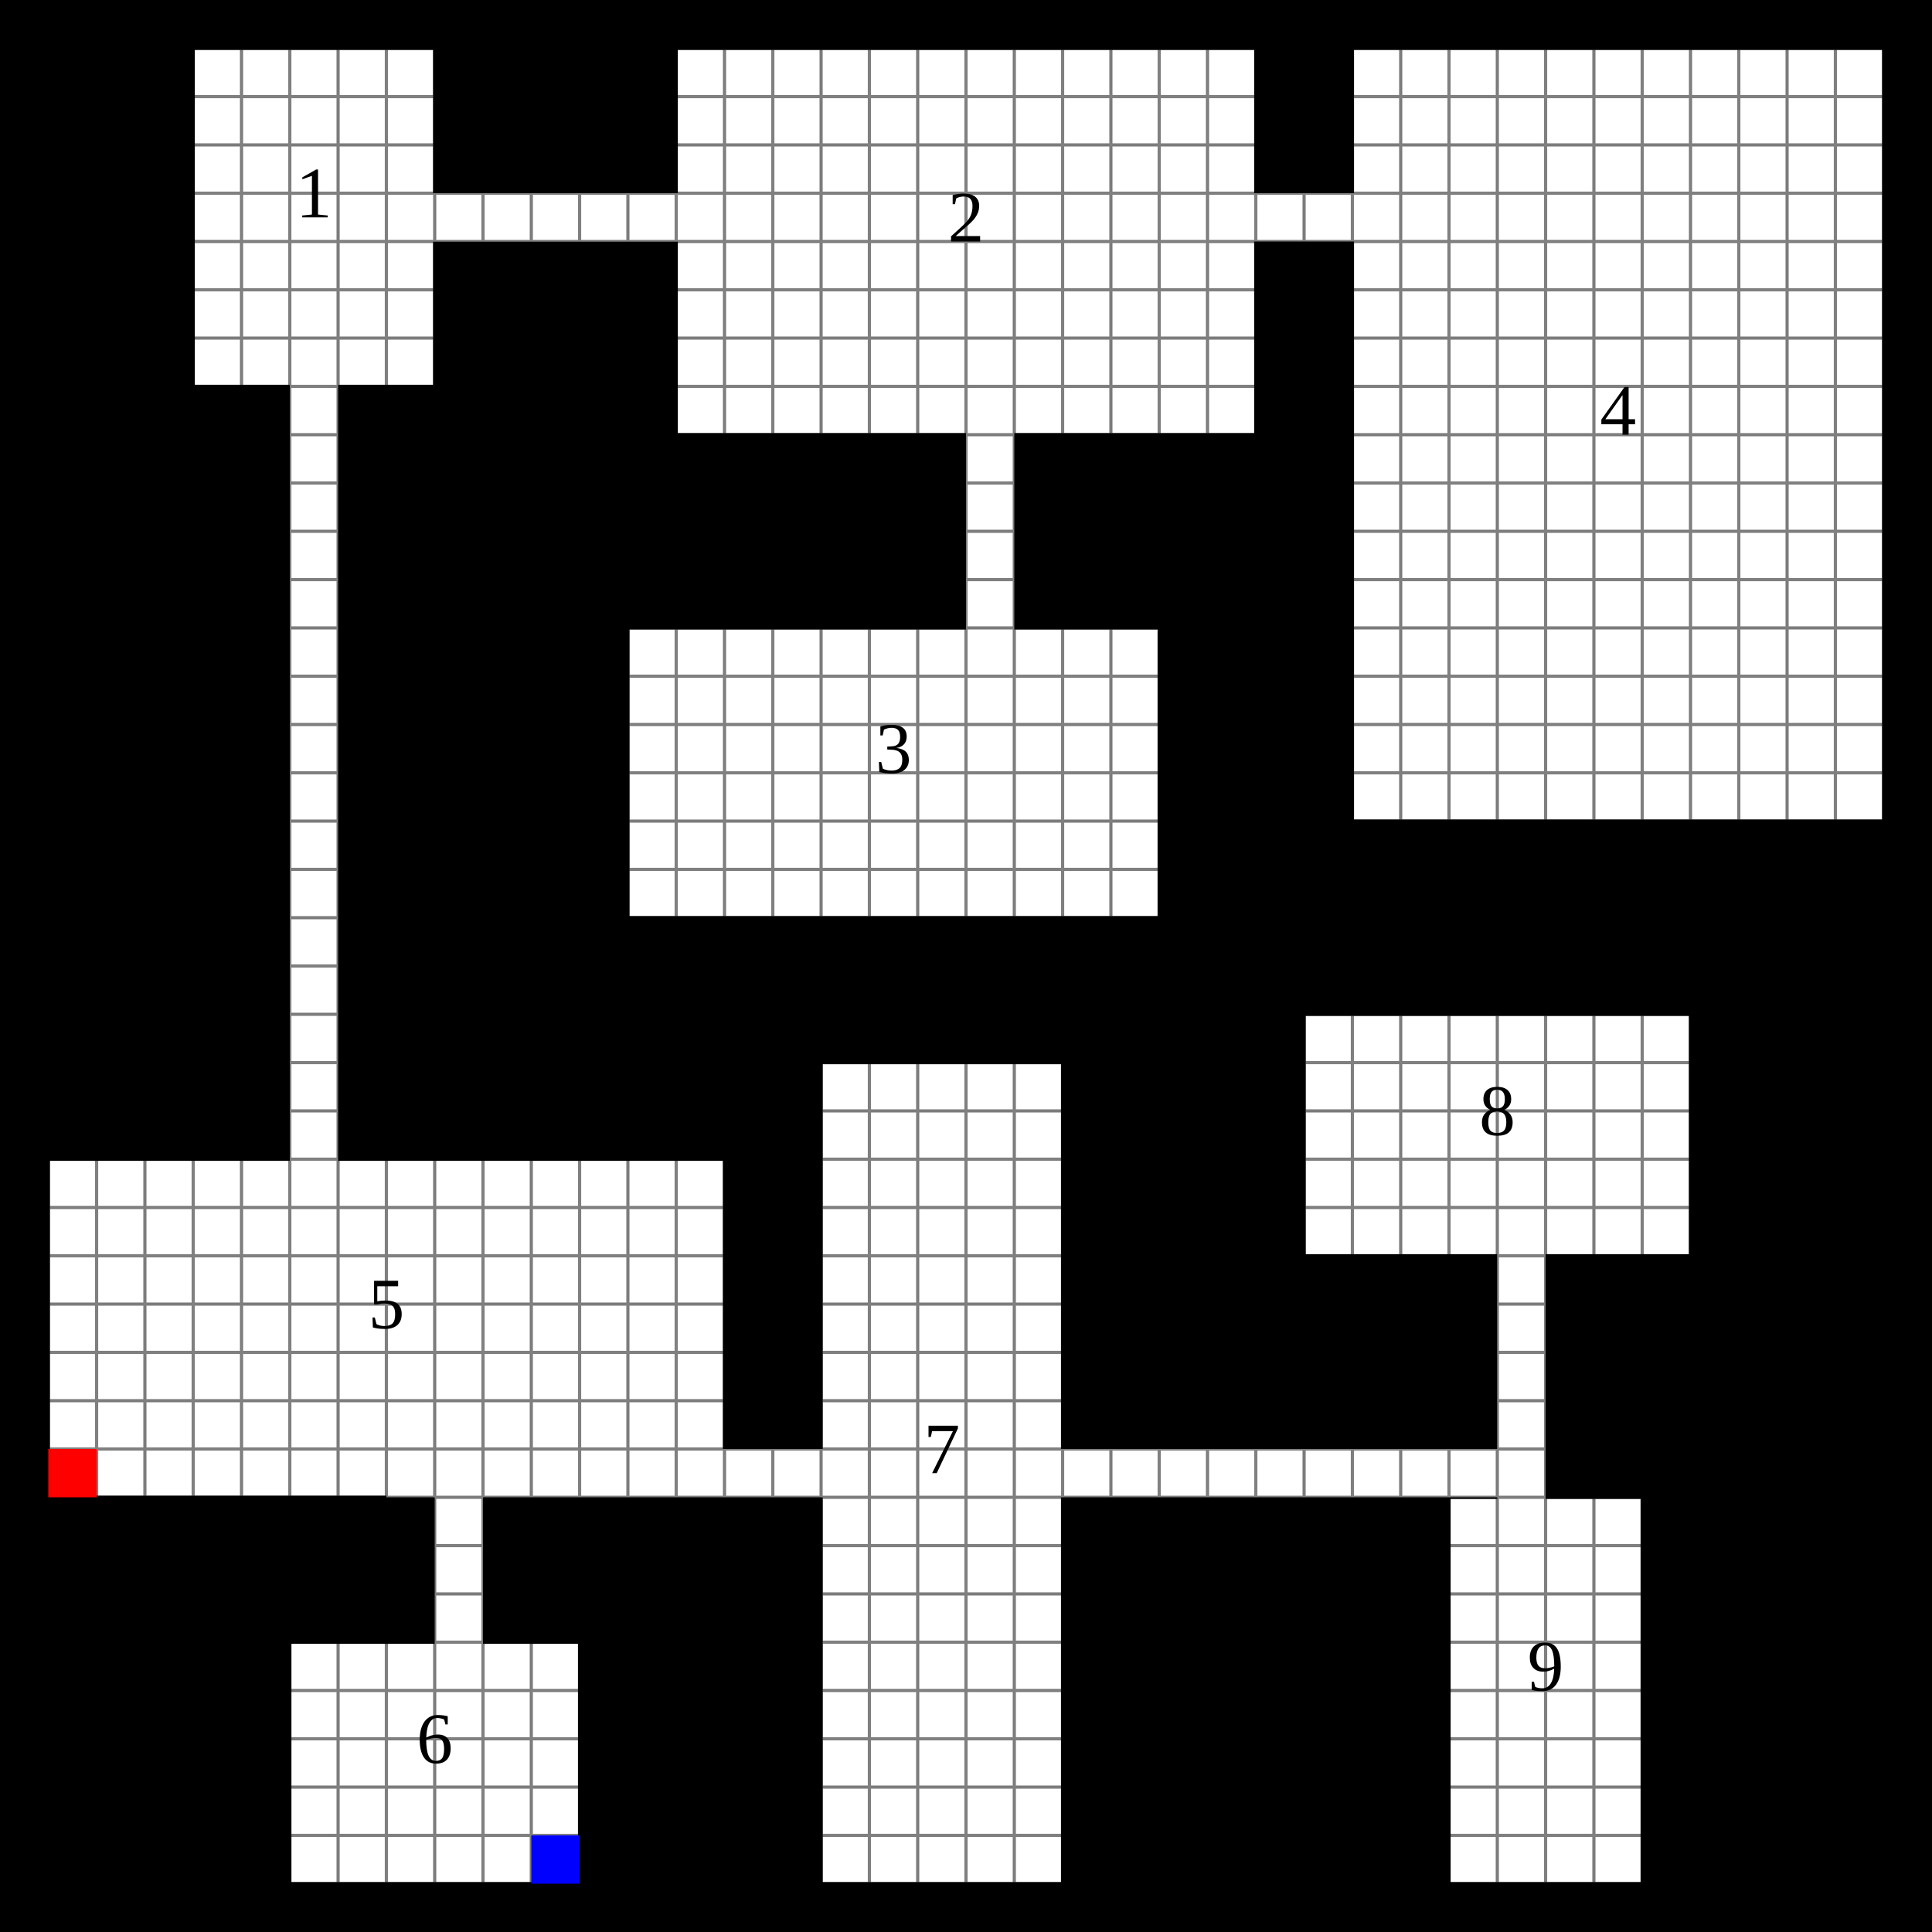
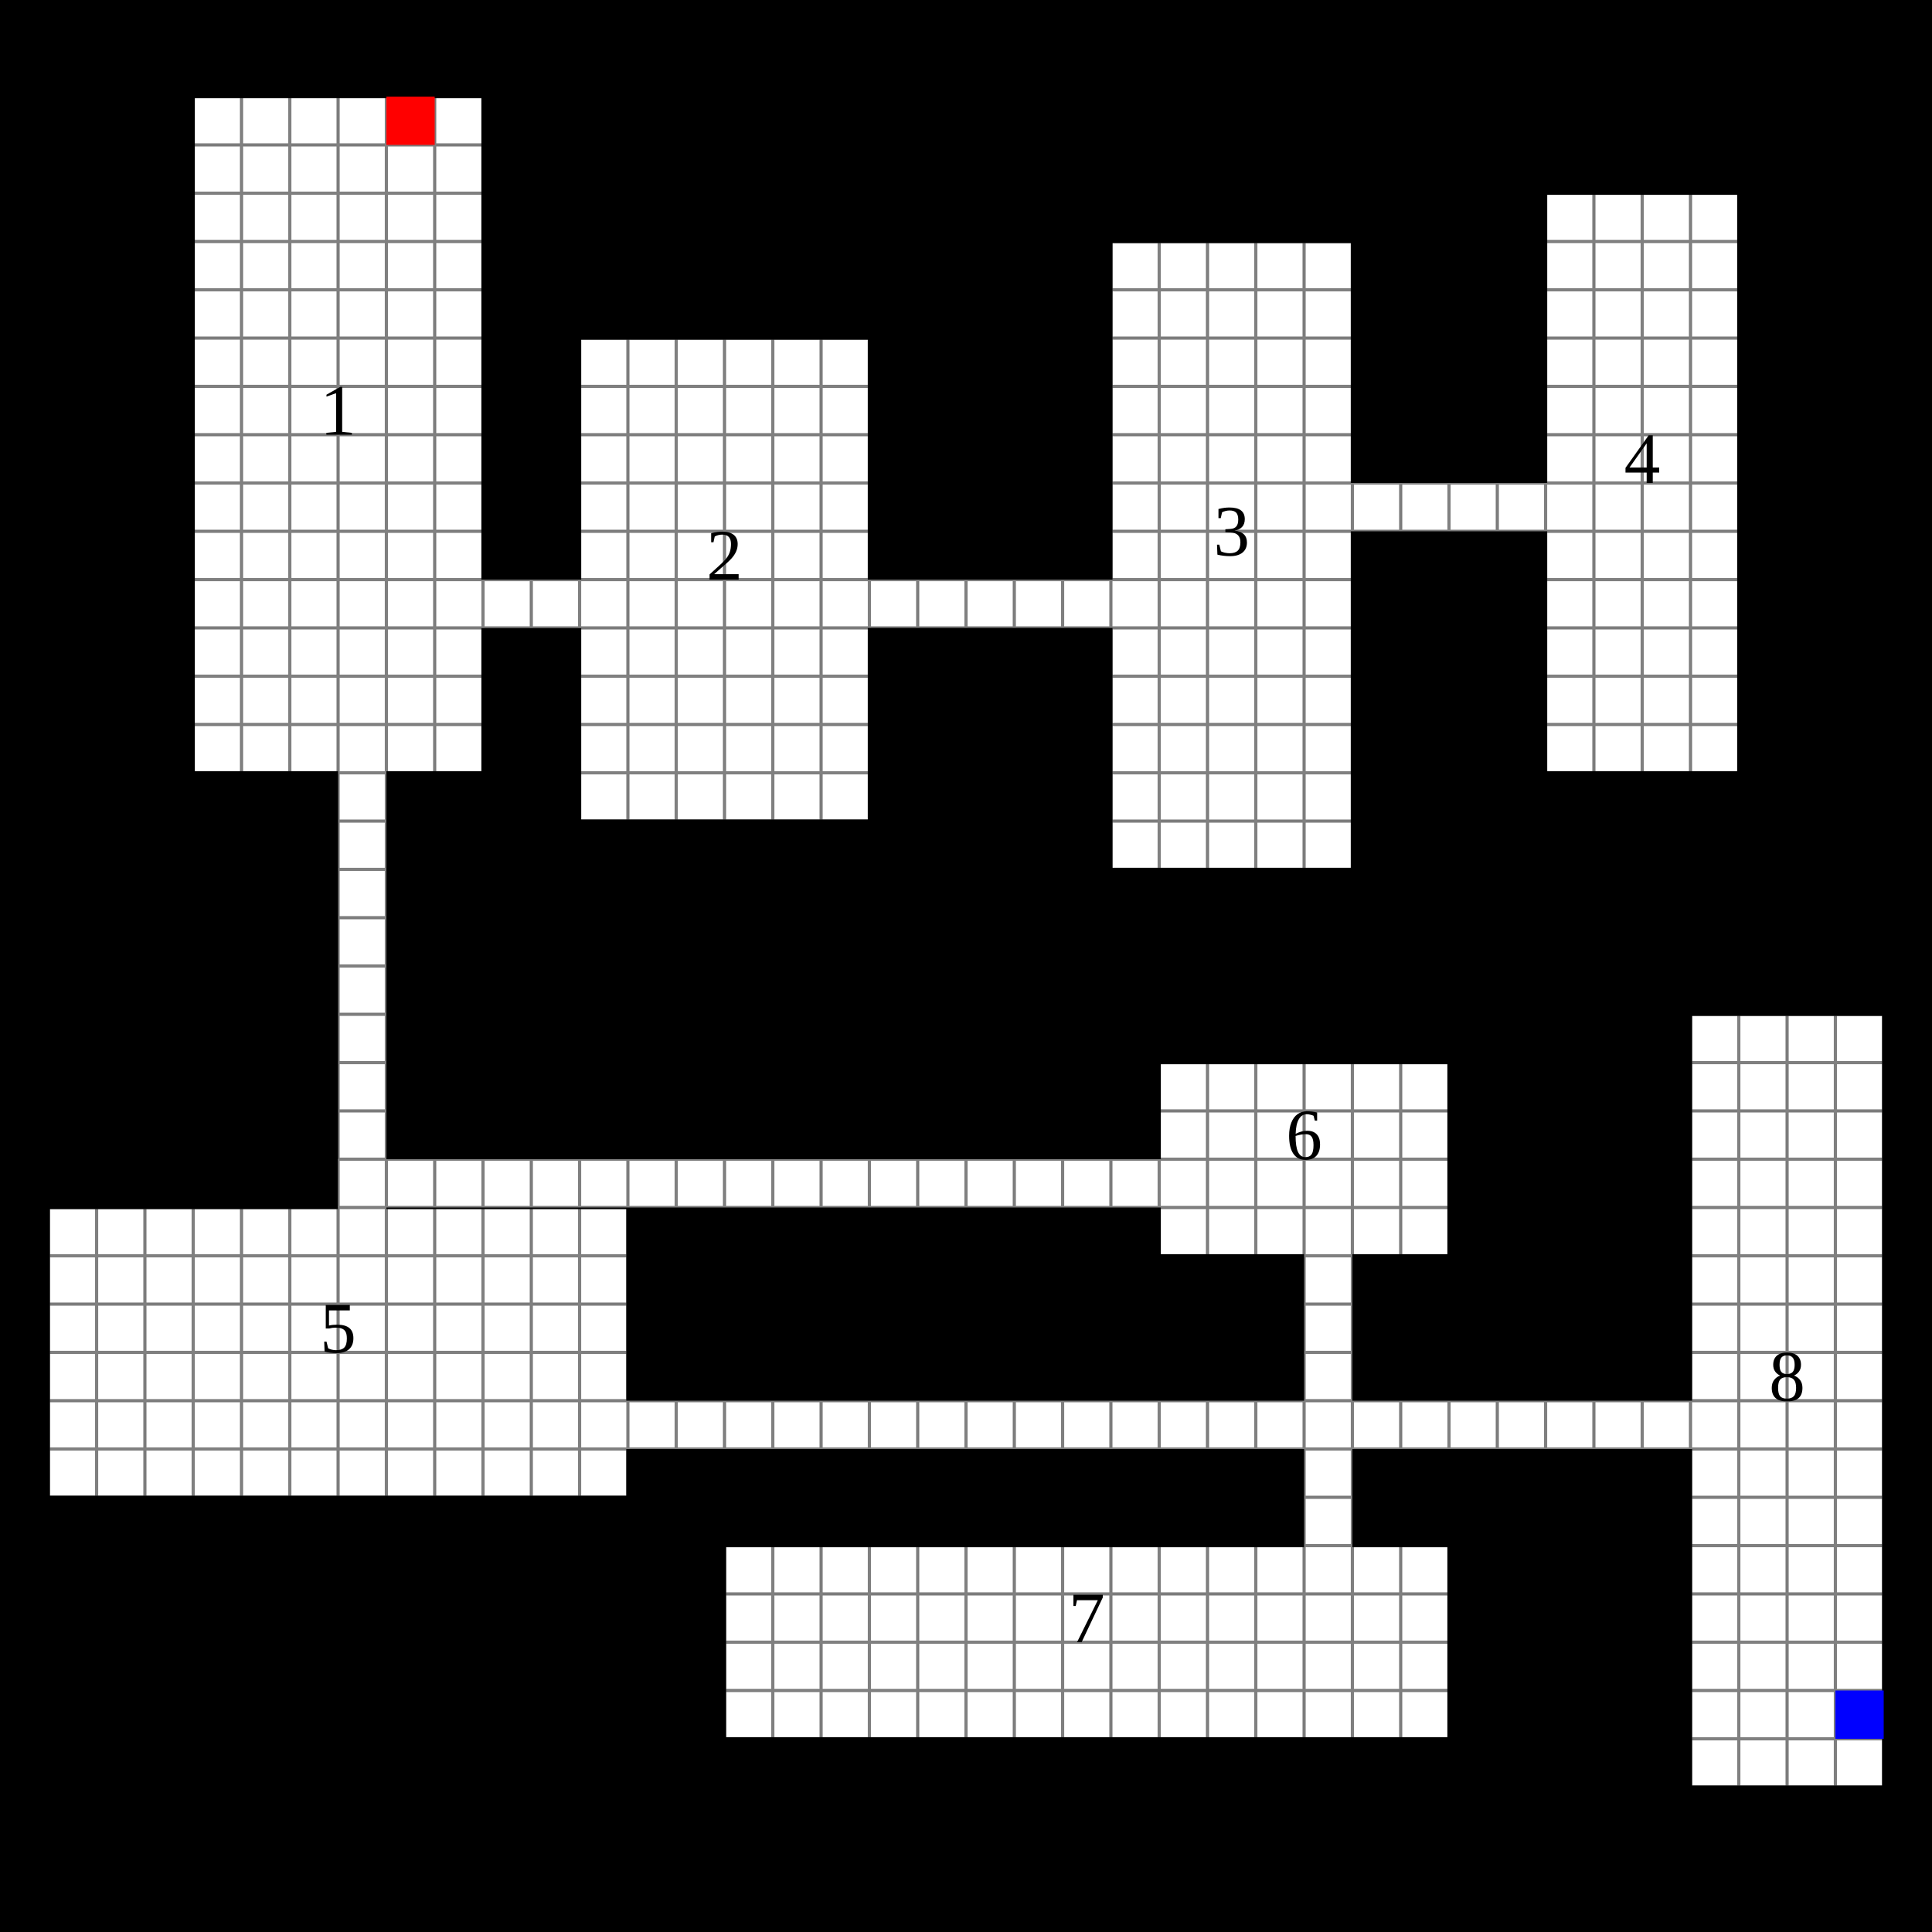
<svg xmlns="http://www.w3.org/2000/svg" baseProfile="full" height="600px" version="1.1" width="600px">
  <defs>
    <pattern height="15" id="id1" patternUnits="userSpaceOnUse" width="15">
      <rect fill="white" height="15" stroke="gray" width="15" x="0" y="0" />
    </pattern>
    <pattern height="15" id="id2" patternUnits="userSpaceOnUse" width="15">
      <rect fill="white" height="15" stroke="gray" width="15" x="0" y="0" />
    </pattern>
    <pattern height="15" id="id3" patternUnits="userSpaceOnUse" width="15">
      <rect fill="white" height="15" stroke="gray" width="15" x="0" y="0" />
    </pattern>
    <pattern height="15" id="id4" patternUnits="userSpaceOnUse" width="15">
      <rect fill="white" height="15" stroke="gray" width="15" x="0" y="0" />
    </pattern>
    <pattern height="15" id="id5" patternUnits="userSpaceOnUse" width="15">
      <rect fill="white" height="15" stroke="gray" width="15" x="0" y="0" />
    </pattern>
    <pattern height="15" id="id6" patternUnits="userSpaceOnUse" width="15">
      <rect fill="white" height="15" stroke="gray" width="15" x="0" y="0" />
    </pattern>
    <pattern height="15" id="id7" patternUnits="userSpaceOnUse" width="15">
      <rect fill="white" height="15" stroke="gray" width="15" x="0" y="0" />
    </pattern>
    <pattern height="15" id="id8" patternUnits="userSpaceOnUse" width="15">
      <rect fill="white" height="15" stroke="gray" width="15" x="0" y="0" />
    </pattern>
    <pattern height="15" id="id9" patternUnits="userSpaceOnUse" width="15">
      <rect fill="white" height="15" stroke="gray" width="15" x="0" y="0" />
    </pattern>
    <pattern height="15" id="id10" patternUnits="userSpaceOnUse" width="15">
      <rect fill="white" height="15" stroke="gray" width="15" x="0" y="0" />
    </pattern>
    <pattern height="15" id="id11" patternUnits="userSpaceOnUse" width="15">
      <rect fill="white" height="15" stroke="gray" width="15" x="0" y="0" />
    </pattern>
    <pattern height="15" id="id12" patternUnits="userSpaceOnUse" width="15">
      <rect fill="white" height="15" stroke="gray" width="15" x="0" y="0" />
    </pattern>
    <pattern height="15" id="id13" patternUnits="userSpaceOnUse" width="15">
      <rect fill="white" height="15" stroke="gray" width="15" x="0" y="0" />
    </pattern>
    <pattern height="15" id="id14" patternUnits="userSpaceOnUse" width="15">
      <rect fill="white" height="15" stroke="gray" width="15" x="0" y="0" />
    </pattern>
    <pattern height="15" id="id15" patternUnits="userSpaceOnUse" width="15">
      <rect fill="white" height="15" stroke="gray" width="15" x="0" y="0" />
    </pattern>
-     <pattern height="15" id="id16" patternUnits="userSpaceOnUse" width="15">
-       <rect fill="white" height="15" stroke="gray" width="15" x="0" y="0" />
-     </pattern>
-     <pattern height="15" id="id17" patternUnits="userSpaceOnUse" width="15">
-       <rect fill="white" height="15" stroke="gray" width="15" x="0" y="0" />
-     </pattern>
  </defs>
  <rect fill="black" height="600" stroke="black" stroke-width="2" width="600" x="0" y="0" />
  <g>
-     <rect fill="url(#id1) none" height="105" stroke="black" stroke-width="1" width="75" x="60" y="15" />
+     <rect fill="url(#id1) none" height="210" stroke="black" stroke-width="1" width="90" x="60" y="30" />
  </g>
  <g>
-     <rect fill="url(#id2) none" height="120" stroke="black" stroke-width="1" width="180" x="210" y="15" />
+     <rect fill="url(#id2) none" height="150" stroke="black" stroke-width="1" width="90" x="180" y="105" />
  </g>
  <g>
-     <rect fill="url(#id3) none" height="90" stroke="black" stroke-width="1" width="165" x="195" y="195" />
+     <rect fill="url(#id3) none" height="195" stroke="black" stroke-width="1" width="75" x="345" y="75" />
  </g>
  <g>
-     <rect fill="url(#id4) none" height="240" stroke="black" stroke-width="1" width="165" x="420" y="15" />
+     <rect fill="url(#id4) none" height="180" stroke="black" stroke-width="1" width="60" x="480" y="60" />
  </g>
  <g>
-     <rect fill="url(#id5) none" height="105" stroke="black" stroke-width="1" width="210" x="15" y="360" />
+     <rect fill="url(#id5) none" height="90" stroke="black" stroke-width="1" width="180" x="15" y="375" />
  </g>
  <g>
-     <rect fill="url(#id6) none" height="75" stroke="black" stroke-width="1" width="90" x="90" y="510" />
+     <rect fill="url(#id6) none" height="60" stroke="black" stroke-width="1" width="90" x="360" y="330" />
  </g>
  <g>
-     <rect fill="url(#id7) none" height="255" stroke="black" stroke-width="1" width="75" x="255" y="330" />
+     <rect fill="url(#id7) none" height="60" stroke="black" stroke-width="1" width="225" x="225" y="480" />
  </g>
  <g>
-     <rect fill="url(#id8) none" height="75" stroke="black" stroke-width="1" width="120" x="405" y="315" />
+     <rect fill="url(#id8) none" height="240" stroke="black" stroke-width="1" width="60" x="525" y="315" />
  </g>
  <g>
-     <rect fill="url(#id9) none" height="120" stroke="black" stroke-width="1" width="60" x="450" y="465" />
+     <rect fill="url(#id9) none" height="285" width="15" x="105" y="135" />
  </g>
  <g>
-     <rect fill="url(#id10) none" height="15" width="45" x="90" y="420" />
+     <rect fill="url(#id10) none" height="15" width="300" x="105" y="180" />
  </g>
  <g>
-     <rect fill="url(#id10) none" height="360" width="15" x="90" y="60" />
+     <rect fill="url(#id10) none" height="45" width="15" x="105" y="135" />
  </g>
  <g>
-     <rect fill="url(#id11) none" height="15" width="420" x="90" y="60" />
+     <rect fill="url(#id11) none" height="15" width="135" x="105" y="180" />
  </g>
  <g>
-     <rect fill="url(#id11) none" height="75" width="15" x="510" y="60" />
+     <rect fill="url(#id11) none" height="45" width="15" x="105" y="135" />
  </g>
  <g>
-     <rect fill="url(#id12) none" height="15" width="210" x="90" y="60" />
+     <rect fill="url(#id12) none" height="15" width="120" x="390" y="150" />
  </g>
  <g>
-     <rect fill="url(#id12) none" height="15" width="15" x="300" y="60" />
+     <rect fill="url(#id12) none" height="30" width="15" x="390" y="150" />
  </g>
  <g>
-     <rect fill="url(#id13) none" height="15" width="45" x="270" y="240" />
+     <rect fill="url(#id13) none" height="15" width="465" x="105" y="435" />
  </g>
  <g>
-     <rect fill="url(#id13) none" height="165" width="15" x="300" y="75" />
+     <rect fill="url(#id13) none" height="15" width="15" x="105" y="420" />
  </g>
  <g>
-     <rect fill="url(#id14) none" height="15" width="195" x="120" y="450" />
+     <rect fill="url(#id14) none" height="15" width="300" x="105" y="360" />
  </g>
  <g>
-     <rect fill="url(#id14) none" height="30" width="15" x="120" y="420" />
+     <rect fill="url(#id14) none" height="60" width="15" x="105" y="360" />
  </g>
  <g>
-     <rect fill="url(#id15) none" height="15" width="15" x="120" y="420" />
+     <rect fill="url(#id15) none" height="15" width="90" x="330" y="510" />
  </g>
  <g>
-     <rect fill="url(#id15) none" height="120" width="15" x="135" y="420" />
+     <rect fill="url(#id15) none" height="150" width="15" x="405" y="360" />
  </g>
-   <g>
-     <rect fill="url(#id16) none" height="15" width="180" x="300" y="450" />
-   </g>
-   <g>
-     <rect fill="url(#id16) none" height="90" width="15" x="465" y="360" />
-   </g>
-   <g>
-     <rect fill="url(#id17) none" height="15" width="30" x="465" y="525" />
-   </g>
-   <g>
-     <rect fill="url(#id17) none" height="165" width="15" x="465" y="360" />
-   </g>
-   <rect fill="blue" height="15" width="15" x="165" y="570" />
-   <rect fill="red" height="15" width="15" x="15" y="450" />
-   <text alignment-baseline="middle" fill="black" font-size="22.5" text-anchor="middle" x="97.5" y="67.5">1</text>
-   <text alignment-baseline="middle" fill="black" font-size="22.5" text-anchor="middle" x="300.0" y="75.0">2</text>
-   <text alignment-baseline="middle" fill="black" font-size="22.5" text-anchor="middle" x="277.5" y="240.0">3</text>
-   <text alignment-baseline="middle" fill="black" font-size="22.5" text-anchor="middle" x="502.5" y="135.0">4</text>
-   <text alignment-baseline="middle" fill="black" font-size="22.5" text-anchor="middle" x="120.0" y="412.5">5</text>
-   <text alignment-baseline="middle" fill="black" font-size="22.5" text-anchor="middle" x="135.0" y="547.5">6</text>
-   <text alignment-baseline="middle" fill="black" font-size="22.5" text-anchor="middle" x="292.5" y="457.5">7</text>
-   <text alignment-baseline="middle" fill="black" font-size="22.5" text-anchor="middle" x="465.0" y="352.5">8</text>
-   <text alignment-baseline="middle" fill="black" font-size="22.5" text-anchor="middle" x="480.0" y="525.0">9</text>
+   <rect fill="blue" height="15" width="15" x="570" y="525" />
+   <rect fill="red" height="15" width="15" x="120" y="30" />
+   <text alignment-baseline="middle" fill="black" font-size="22.5" text-anchor="middle" x="105.0" y="135.0">1</text>
+   <text alignment-baseline="middle" fill="black" font-size="22.5" text-anchor="middle" x="225.0" y="180.0">2</text>
+   <text alignment-baseline="middle" fill="black" font-size="22.5" text-anchor="middle" x="382.5" y="172.5">3</text>
+   <text alignment-baseline="middle" fill="black" font-size="22.5" text-anchor="middle" x="510.0" y="150.0">4</text>
+   <text alignment-baseline="middle" fill="black" font-size="22.5" text-anchor="middle" x="105.0" y="420.0">5</text>
+   <text alignment-baseline="middle" fill="black" font-size="22.5" text-anchor="middle" x="405.0" y="360.0">6</text>
+   <text alignment-baseline="middle" fill="black" font-size="22.5" text-anchor="middle" x="337.5" y="510.0">7</text>
+   <text alignment-baseline="middle" fill="black" font-size="22.5" text-anchor="middle" x="555.0" y="435.0">8</text>
</svg>
